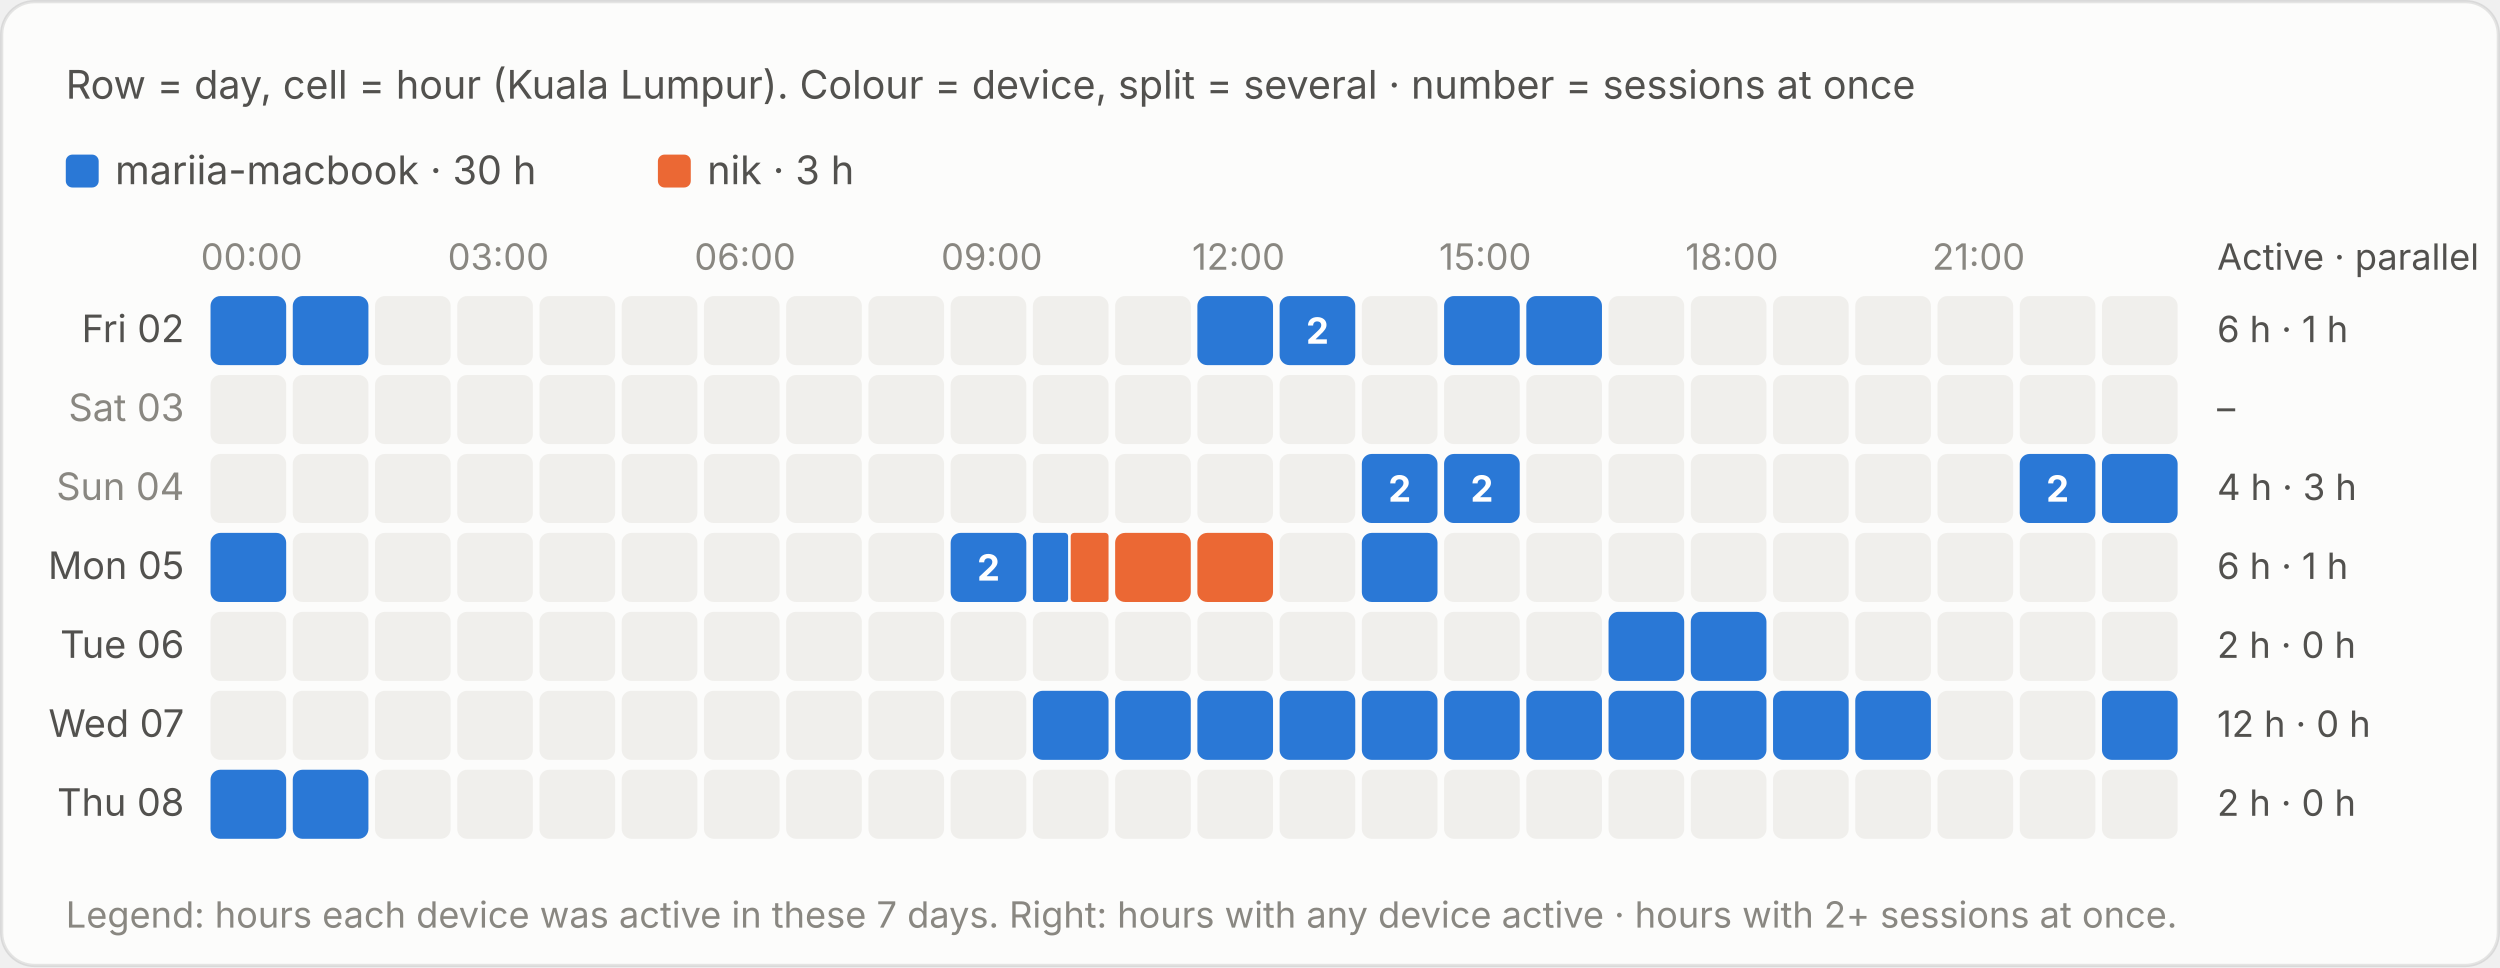
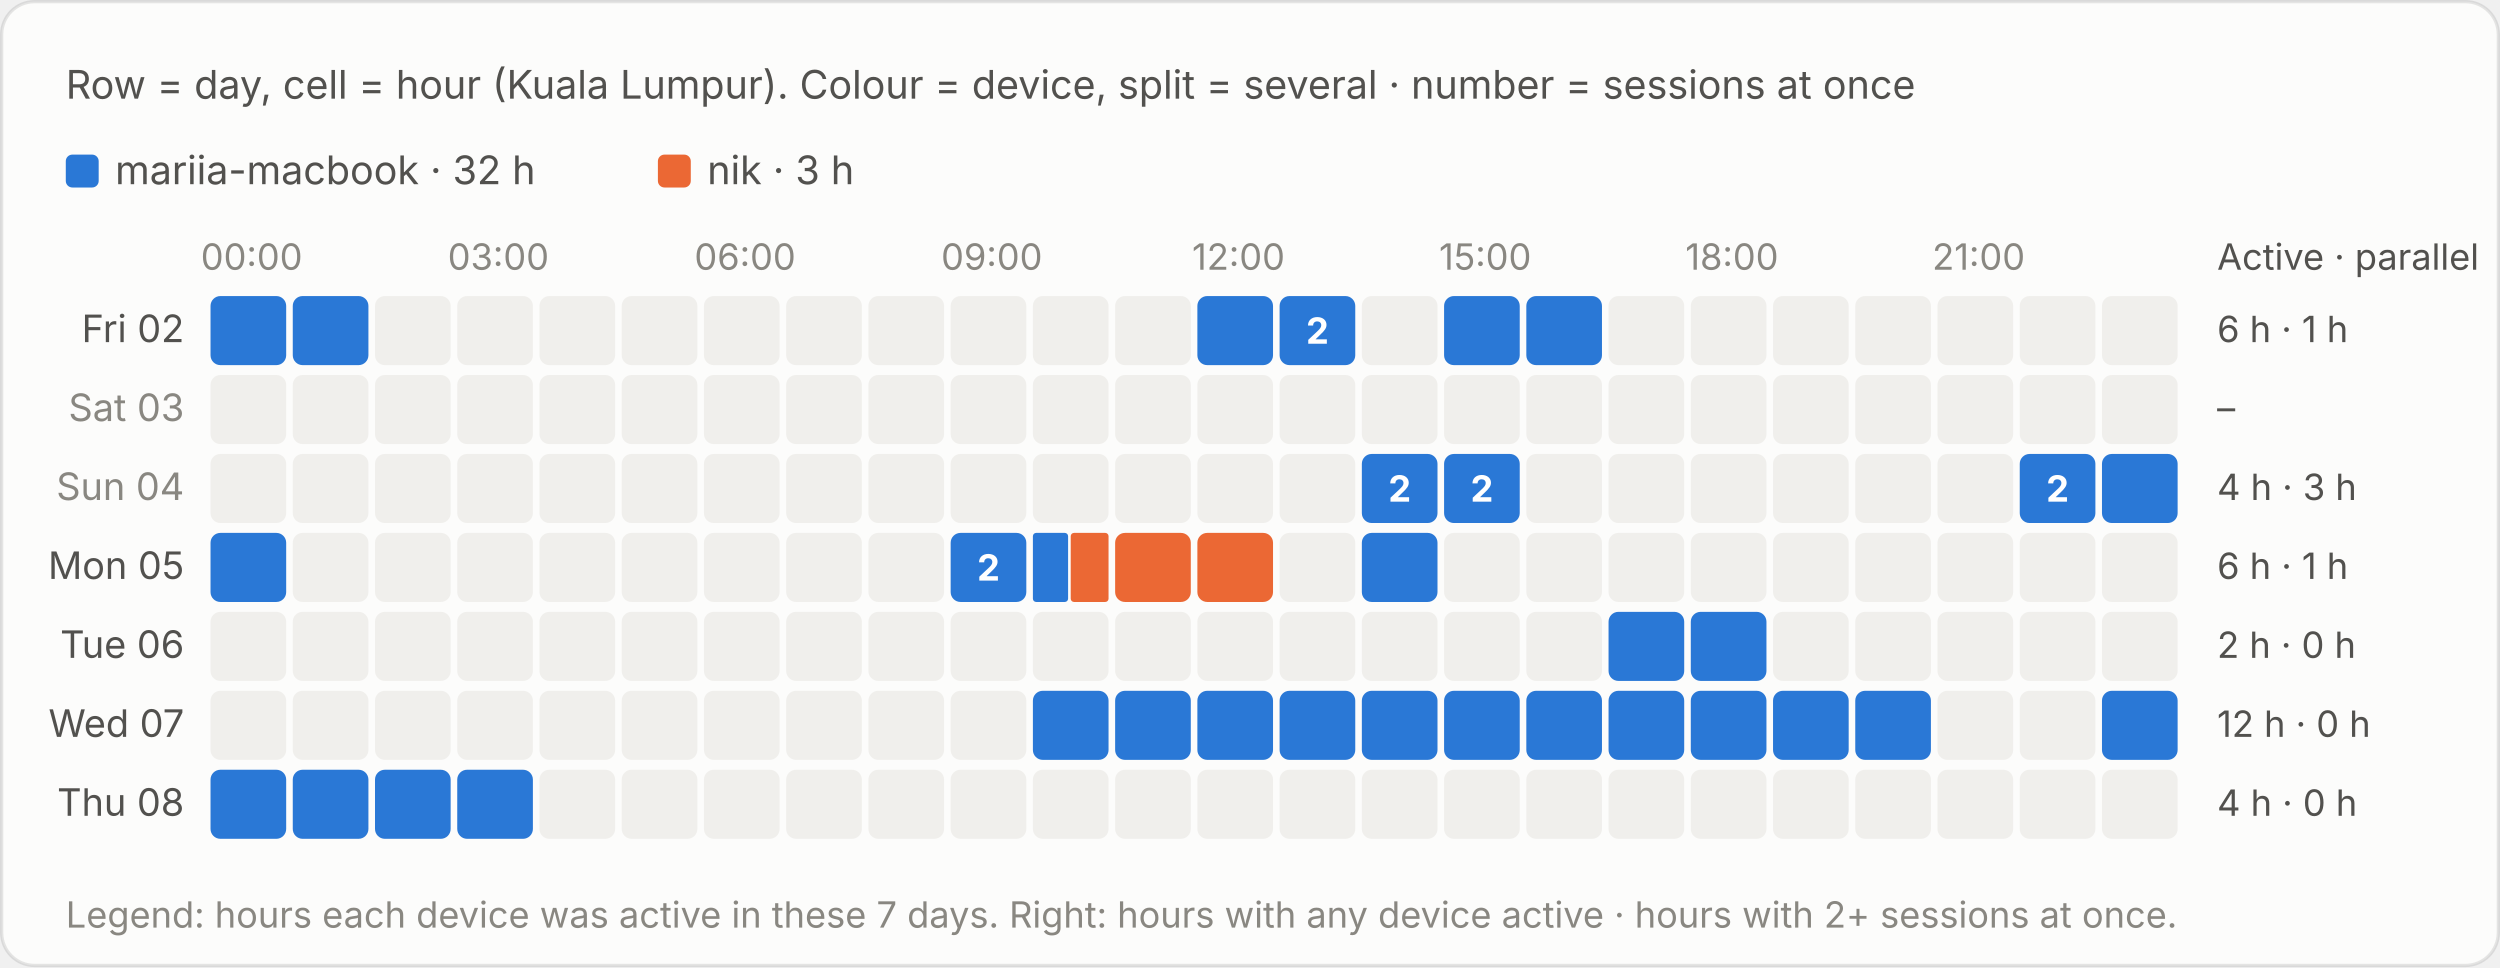
<svg xmlns="http://www.w3.org/2000/svg" viewBox="0 0 760 294" width="760" height="294" role="img" aria-label="Row = day, cell = hour (Kuala Lumpur). Colour = device, split = several · number = sessions at once">
  <style>text{font-family:system-ui,-apple-system,"Segoe UI",sans-serif;font-variant-numeric:tabular-nums}.bg{fill:#fcfcfb;stroke:rgba(11,11,11,.10)}.tp{fill:#0b0b0b}.ts{fill:#52514e}.tm{fill:#898781}.grid{stroke:#e1e0d9;stroke-width:1}.base{stroke:#c3c2b7;stroke-width:1}.so{fill:#b5b3ad}.lo{stroke:#b5b3ad}.qe{fill:#f0efec}.ring{stroke:#fcfcfb}.area{fill-opacity:.1}.s0{fill:#2a78d6}.l0{stroke:#2a78d6}.s1{fill:#eb6834}.l1{stroke:#eb6834}.s2{fill:#1baf7a}.l2{stroke:#1baf7a}.s3{fill:#eda100}.l3{stroke:#eda100}.s4{fill:#e87ba4}.l4{stroke:#e87ba4}.s5{fill:#008300}.l5{stroke:#008300}.s6{fill:#4a3aa7}.l6{stroke:#4a3aa7}.s7{fill:#e34948}.l7{stroke:#e34948}.q0{fill:#cde2fb}.q1{fill:#9ec5f4}.q2{fill:#6da7ec}.q3{fill:#3987e5}.q4{fill:#256abf}.q5{fill:#184f95}.q6{fill:#0d366b}.r0{fill:#f8d4d4}.r1{fill:#ec8f8f}.r2{fill:#c42f2f}.a0{fill:#fbe3e3}.a1{fill:#f5b8b8}.a2{fill:#ec8f8f}.a3{fill:#d65252}.a4{fill:#a82525}.tq0{fill:#0b0b0b}.tq1{fill:#0b0b0b}.tq2{fill:#0b0b0b}.tq3{fill:#ffffff}.tq4{fill:#ffffff}.tq5{fill:#ffffff}.tq6{fill:#ffffff}.tr0{fill:#0b0b0b}.tr1{fill:#0b0b0b}.tr2{fill:#ffffff}.ta0{fill:#0b0b0b}.ta1{fill:#0b0b0b}.ta2{fill:#0b0b0b}.ta3{fill:#ffffff}.ta4{fill:#ffffff}.tw{fill:#ffffff}@media (prefers-color-scheme:dark){.bg{fill:#1a1a19;stroke:rgba(255,255,255,.10)}.tp{fill:#fff}.ts{fill:#c3c2b7}.tm{fill:#898781}.grid{stroke:#2c2c2a}.base{stroke:#383835}.so{fill:#5c5b57}.lo{stroke:#5c5b57}.qe{fill:#262624}.ring{stroke:#1a1a19}.s0{fill:#3987e5}.l0{stroke:#3987e5}.s1{fill:#d95926}.l1{stroke:#d95926}.s2{fill:#199e70}.l2{stroke:#199e70}.s3{fill:#c98500}.l3{stroke:#c98500}.s4{fill:#d55181}.l4{stroke:#d55181}.s5{fill:#008300}.l5{stroke:#008300}.s6{fill:#9085e9}.l6{stroke:#9085e9}.s7{fill:#e66767}.l7{stroke:#e66767}.q0{fill:#16263a}.q1{fill:#123a66}.q2{fill:#184f95}.q3{fill:#256abf}.q4{fill:#3987e5}.q5{fill:#6da7ec}.q6{fill:#b7d3f6}.r0{fill:#4a2023}.r1{fill:#8c2c2f}.r2{fill:#e25555}.a0{fill:#3a1a1c}.a1{fill:#5e2427}.a2{fill:#8c2c2f}.a3{fill:#c43c3f}.a4{fill:#f07070}.tq0{fill:#ffffff}.tq1{fill:#ffffff}.tq2{fill:#ffffff}.tq3{fill:#ffffff}.tq4{fill:#ffffff}.tq5{fill:#0b0b0b}.tq6{fill:#0b0b0b}.tr0{fill:#ffffff}.tr1{fill:#ffffff}.tr2{fill:#ffffff}.ta0{fill:#ffffff}.ta1{fill:#ffffff}.ta2{fill:#ffffff}.ta3{fill:#ffffff}.ta4{fill:#0b0b0b}.tw{fill:#ffffff}}</style>
  <rect class="bg" x=".5" y=".5" width="759" height="293" rx="10" />
  <text class="ts" x="20" y="30" font-size="12">Row = day, cell = hour (Kuala Lumpur). Colour = device, split = several · number = sessions at once</text>
  <g transform="translate(0,-20)">
    <rect class="s0" x="20.0" y="67" width="10" height="10" rx="2" />
-     <text class="ts" x="35.0" y="76" font-size="12">mariia-macbook · 30 h</text>
+     <text class="ts" x="35.0" y="76" font-size="12">mariia-macbook · 32 h</text>
    <rect class="s1" x="200.0" y="67" width="10" height="10" rx="2" />
    <text class="ts" x="215.0" y="76" font-size="12">nik · 3 h</text>
    <text class="tm" x="76.5" y="102" font-size="11" text-anchor="middle">00:00</text>
    <text class="tm" x="151.5" y="102" font-size="11" text-anchor="middle">03:00</text>
    <text class="tm" x="226.5" y="102" font-size="11" text-anchor="middle">06:00</text>
    <text class="tm" x="301.5" y="102" font-size="11" text-anchor="middle">09:00</text>
    <text class="tm" x="376.5" y="102" font-size="11" text-anchor="middle">12:00</text>
    <text class="tm" x="451.5" y="102" font-size="11" text-anchor="middle">15:00</text>
    <text class="tm" x="526.5" y="102" font-size="11" text-anchor="middle">18:00</text>
    <text class="tm" x="601.5" y="102" font-size="11" text-anchor="middle">21:00</text>
    <text class="ts" x="674" y="102" font-size="11">Active · parallel</text>
    <text class="ts" x="56" y="124.0" font-size="11.5" text-anchor="end">Fri 02</text>
    <rect class="s0" x="64.0" y="110" width="23.0" height="21" rx="3" />
    <rect x="64.0" y="110" width="23" height="21" fill="transparent" />
    <rect class="s0" x="89.0" y="110" width="23.0" height="21" rx="3" />
    <rect x="89.0" y="110" width="23" height="21" fill="transparent" />
    <rect class="qe" x="114.0" y="110" width="23" height="21" rx="3" />
    <rect class="qe" x="139.0" y="110" width="23" height="21" rx="3" />
    <rect class="qe" x="164.0" y="110" width="23" height="21" rx="3" />
    <rect class="qe" x="189.0" y="110" width="23" height="21" rx="3" />
    <rect class="qe" x="214.0" y="110" width="23" height="21" rx="3" />
    <rect class="qe" x="239.0" y="110" width="23" height="21" rx="3" />
    <rect class="qe" x="264.0" y="110" width="23" height="21" rx="3" />
    <rect class="qe" x="289.0" y="110" width="23" height="21" rx="3" />
    <rect class="qe" x="314.0" y="110" width="23" height="21" rx="3" />
    <rect class="qe" x="339.0" y="110" width="23" height="21" rx="3" />
    <rect class="s0" x="364.0" y="110" width="23.0" height="21" rx="3" />
    <rect x="364.0" y="110" width="23" height="21" fill="transparent" />
    <rect class="s0" x="389.0" y="110" width="23.0" height="21" rx="3" />
    <rect x="389.0" y="110" width="23" height="21" fill="transparent" />
    <text class="tw" x="400.5" y="124.5" font-size="11" font-weight="700" text-anchor="middle">2</text>
    <rect class="qe" x="414.0" y="110" width="23" height="21" rx="3" />
    <rect class="s0" x="439.0" y="110" width="23.0" height="21" rx="3" />
    <rect x="439.0" y="110" width="23" height="21" fill="transparent" />
    <rect class="s0" x="464.0" y="110" width="23.0" height="21" rx="3" />
    <rect x="464.0" y="110" width="23" height="21" fill="transparent" />
    <rect class="qe" x="489.0" y="110" width="23" height="21" rx="3" />
    <rect class="qe" x="514.0" y="110" width="23" height="21" rx="3" />
    <rect class="qe" x="539.0" y="110" width="23" height="21" rx="3" />
    <rect class="qe" x="564.0" y="110" width="23" height="21" rx="3" />
    <rect class="qe" x="589.0" y="110" width="23" height="21" rx="3" />
    <rect class="qe" x="614.0" y="110" width="23" height="21" rx="3" />
    <rect class="qe" x="639.0" y="110" width="23" height="21" rx="3" />
    <text class="ts" x="674" y="124.0" font-size="11">6 h · 1 h</text>
    <text class="tm" x="56" y="148.0" font-size="11.5" text-anchor="end">Sat 03</text>
    <rect class="qe" x="64.0" y="134" width="23" height="21" rx="3" />
    <rect class="qe" x="89.0" y="134" width="23" height="21" rx="3" />
    <rect class="qe" x="114.0" y="134" width="23" height="21" rx="3" />
    <rect class="qe" x="139.0" y="134" width="23" height="21" rx="3" />
    <rect class="qe" x="164.0" y="134" width="23" height="21" rx="3" />
    <rect class="qe" x="189.0" y="134" width="23" height="21" rx="3" />
    <rect class="qe" x="214.0" y="134" width="23" height="21" rx="3" />
    <rect class="qe" x="239.0" y="134" width="23" height="21" rx="3" />
    <rect class="qe" x="264.0" y="134" width="23" height="21" rx="3" />
    <rect class="qe" x="289.0" y="134" width="23" height="21" rx="3" />
    <rect class="qe" x="314.0" y="134" width="23" height="21" rx="3" />
    <rect class="qe" x="339.0" y="134" width="23" height="21" rx="3" />
    <rect class="qe" x="364.0" y="134" width="23" height="21" rx="3" />
    <rect class="qe" x="389.0" y="134" width="23" height="21" rx="3" />
    <rect class="qe" x="414.0" y="134" width="23" height="21" rx="3" />
    <rect class="qe" x="439.0" y="134" width="23" height="21" rx="3" />
    <rect class="qe" x="464.0" y="134" width="23" height="21" rx="3" />
    <rect class="qe" x="489.0" y="134" width="23" height="21" rx="3" />
    <rect class="qe" x="514.0" y="134" width="23" height="21" rx="3" />
    <rect class="qe" x="539.0" y="134" width="23" height="21" rx="3" />
    <rect class="qe" x="564.0" y="134" width="23" height="21" rx="3" />
    <rect class="qe" x="589.0" y="134" width="23" height="21" rx="3" />
    <rect class="qe" x="614.0" y="134" width="23" height="21" rx="3" />
    <rect class="qe" x="639.0" y="134" width="23" height="21" rx="3" />
    <text class="ts" x="674" y="148.0" font-size="11">–</text>
    <text class="tm" x="56" y="172.0" font-size="11.5" text-anchor="end">Sun 04</text>
    <rect class="qe" x="64.0" y="158" width="23" height="21" rx="3" />
    <rect class="qe" x="89.0" y="158" width="23" height="21" rx="3" />
    <rect class="qe" x="114.0" y="158" width="23" height="21" rx="3" />
    <rect class="qe" x="139.0" y="158" width="23" height="21" rx="3" />
    <rect class="qe" x="164.0" y="158" width="23" height="21" rx="3" />
    <rect class="qe" x="189.0" y="158" width="23" height="21" rx="3" />
    <rect class="qe" x="214.0" y="158" width="23" height="21" rx="3" />
    <rect class="qe" x="239.0" y="158" width="23" height="21" rx="3" />
    <rect class="qe" x="264.0" y="158" width="23" height="21" rx="3" />
    <rect class="qe" x="289.0" y="158" width="23" height="21" rx="3" />
    <rect class="qe" x="314.0" y="158" width="23" height="21" rx="3" />
    <rect class="qe" x="339.0" y="158" width="23" height="21" rx="3" />
    <rect class="qe" x="364.0" y="158" width="23" height="21" rx="3" />
    <rect class="qe" x="389.0" y="158" width="23" height="21" rx="3" />
    <rect class="s0" x="414.0" y="158" width="23.0" height="21" rx="3" />
    <rect x="414.0" y="158" width="23" height="21" fill="transparent" />
    <text class="tw" x="425.5" y="172.5" font-size="11" font-weight="700" text-anchor="middle">2</text>
    <rect class="s0" x="439.0" y="158" width="23.0" height="21" rx="3" />
    <rect x="439.0" y="158" width="23" height="21" fill="transparent" />
    <text class="tw" x="450.5" y="172.5" font-size="11" font-weight="700" text-anchor="middle">2</text>
    <rect class="qe" x="464.0" y="158" width="23" height="21" rx="3" />
    <rect class="qe" x="489.0" y="158" width="23" height="21" rx="3" />
    <rect class="qe" x="514.0" y="158" width="23" height="21" rx="3" />
    <rect class="qe" x="539.0" y="158" width="23" height="21" rx="3" />
    <rect class="qe" x="564.0" y="158" width="23" height="21" rx="3" />
    <rect class="qe" x="589.0" y="158" width="23" height="21" rx="3" />
    <rect class="s0" x="614.0" y="158" width="23.0" height="21" rx="3" />
    <rect x="614.0" y="158" width="23" height="21" fill="transparent" />
    <text class="tw" x="625.5" y="172.5" font-size="11" font-weight="700" text-anchor="middle">2</text>
    <rect class="s0" x="639.0" y="158" width="23.0" height="21" rx="3" />
    <rect x="639.0" y="158" width="23" height="21" fill="transparent" />
    <text class="ts" x="674" y="172.0" font-size="11">4 h · 3 h</text>
    <text class="ts" x="56" y="196.0" font-size="11.5" text-anchor="end">Mon 05</text>
    <rect class="s0" x="64.0" y="182" width="23.0" height="21" rx="3" />
    <rect x="64.0" y="182" width="23" height="21" fill="transparent" />
    <rect class="qe" x="89.0" y="182" width="23" height="21" rx="3" />
    <rect class="qe" x="114.0" y="182" width="23" height="21" rx="3" />
    <rect class="qe" x="139.0" y="182" width="23" height="21" rx="3" />
    <rect class="qe" x="164.0" y="182" width="23" height="21" rx="3" />
    <rect class="qe" x="189.0" y="182" width="23" height="21" rx="3" />
    <rect class="qe" x="214.0" y="182" width="23" height="21" rx="3" />
    <rect class="qe" x="239.0" y="182" width="23" height="21" rx="3" />
    <rect class="qe" x="264.0" y="182" width="23" height="21" rx="3" />
    <rect class="s0" x="289.0" y="182" width="23.0" height="21" rx="3" />
    <rect x="289.0" y="182" width="23" height="21" fill="transparent" />
    <text class="tw" x="300.5" y="196.5" font-size="11" font-weight="700" text-anchor="middle">2</text>
    <rect class="s0" x="314.0" y="182" width="10.7" height="21" rx="1" />
    <rect class="s1" x="325.5" y="182" width="11.5" height="21" rx="1" />
    <rect x="314.0" y="182" width="23" height="21" fill="transparent" />
    <rect class="s1" x="339.0" y="182" width="23.0" height="21" rx="3" />
    <rect x="339.0" y="182" width="23" height="21" fill="transparent" />
    <rect class="s1" x="364.0" y="182" width="23.0" height="21" rx="3" />
    <rect x="364.0" y="182" width="23" height="21" fill="transparent" />
    <rect class="qe" x="389.0" y="182" width="23" height="21" rx="3" />
    <rect class="s0" x="414.0" y="182" width="23.0" height="21" rx="3" />
    <rect x="414.0" y="182" width="23" height="21" fill="transparent" />
    <rect class="qe" x="439.0" y="182" width="23" height="21" rx="3" />
    <rect class="qe" x="464.0" y="182" width="23" height="21" rx="3" />
    <rect class="qe" x="489.0" y="182" width="23" height="21" rx="3" />
    <rect class="qe" x="514.0" y="182" width="23" height="21" rx="3" />
    <rect class="qe" x="539.0" y="182" width="23" height="21" rx="3" />
    <rect class="qe" x="564.0" y="182" width="23" height="21" rx="3" />
    <rect class="qe" x="589.0" y="182" width="23" height="21" rx="3" />
    <rect class="qe" x="614.0" y="182" width="23" height="21" rx="3" />
    <rect class="qe" x="639.0" y="182" width="23" height="21" rx="3" />
    <text class="ts" x="674" y="196.0" font-size="11">6 h · 1 h</text>
    <text class="ts" x="56" y="220.0" font-size="11.5" text-anchor="end">Tue 06</text>
    <rect class="qe" x="64.0" y="206" width="23" height="21" rx="3" />
    <rect class="qe" x="89.0" y="206" width="23" height="21" rx="3" />
    <rect class="qe" x="114.0" y="206" width="23" height="21" rx="3" />
    <rect class="qe" x="139.0" y="206" width="23" height="21" rx="3" />
    <rect class="qe" x="164.0" y="206" width="23" height="21" rx="3" />
    <rect class="qe" x="189.0" y="206" width="23" height="21" rx="3" />
    <rect class="qe" x="214.0" y="206" width="23" height="21" rx="3" />
    <rect class="qe" x="239.0" y="206" width="23" height="21" rx="3" />
    <rect class="qe" x="264.0" y="206" width="23" height="21" rx="3" />
    <rect class="qe" x="289.0" y="206" width="23" height="21" rx="3" />
    <rect class="qe" x="314.0" y="206" width="23" height="21" rx="3" />
    <rect class="qe" x="339.0" y="206" width="23" height="21" rx="3" />
    <rect class="qe" x="364.0" y="206" width="23" height="21" rx="3" />
    <rect class="qe" x="389.0" y="206" width="23" height="21" rx="3" />
    <rect class="qe" x="414.0" y="206" width="23" height="21" rx="3" />
    <rect class="qe" x="439.0" y="206" width="23" height="21" rx="3" />
    <rect class="qe" x="464.0" y="206" width="23" height="21" rx="3" />
    <rect class="s0" x="489.0" y="206" width="23.0" height="21" rx="3" />
    <rect x="489.0" y="206" width="23" height="21" fill="transparent" />
    <rect class="s0" x="514.0" y="206" width="23.0" height="21" rx="3" />
    <rect x="514.0" y="206" width="23" height="21" fill="transparent" />
    <rect class="qe" x="539.0" y="206" width="23" height="21" rx="3" />
    <rect class="qe" x="564.0" y="206" width="23" height="21" rx="3" />
    <rect class="qe" x="589.0" y="206" width="23" height="21" rx="3" />
    <rect class="qe" x="614.0" y="206" width="23" height="21" rx="3" />
    <rect class="qe" x="639.0" y="206" width="23" height="21" rx="3" />
    <text class="ts" x="674" y="220.0" font-size="11">2 h · 0 h</text>
    <text class="ts" x="56" y="244.0" font-size="11.5" text-anchor="end">Wed 07</text>
    <rect class="qe" x="64.0" y="230" width="23" height="21" rx="3" />
    <rect class="qe" x="89.0" y="230" width="23" height="21" rx="3" />
    <rect class="qe" x="114.0" y="230" width="23" height="21" rx="3" />
    <rect class="qe" x="139.0" y="230" width="23" height="21" rx="3" />
    <rect class="qe" x="164.0" y="230" width="23" height="21" rx="3" />
    <rect class="qe" x="189.0" y="230" width="23" height="21" rx="3" />
    <rect class="qe" x="214.0" y="230" width="23" height="21" rx="3" />
    <rect class="qe" x="239.0" y="230" width="23" height="21" rx="3" />
    <rect class="qe" x="264.0" y="230" width="23" height="21" rx="3" />
    <rect class="qe" x="289.0" y="230" width="23" height="21" rx="3" />
    <rect class="s0" x="314.0" y="230" width="23.0" height="21" rx="3" />
    <rect x="314.0" y="230" width="23" height="21" fill="transparent" />
    <rect class="s0" x="339.0" y="230" width="23.0" height="21" rx="3" />
    <rect x="339.0" y="230" width="23" height="21" fill="transparent" />
    <rect class="s0" x="364.0" y="230" width="23.0" height="21" rx="3" />
    <rect x="364.0" y="230" width="23" height="21" fill="transparent" />
    <rect class="s0" x="389.0" y="230" width="23.0" height="21" rx="3" />
    <rect x="389.0" y="230" width="23" height="21" fill="transparent" />
    <rect class="s0" x="414.0" y="230" width="23.0" height="21" rx="3" />
    <rect x="414.0" y="230" width="23" height="21" fill="transparent" />
    <rect class="s0" x="439.0" y="230" width="23.0" height="21" rx="3" />
    <rect x="439.0" y="230" width="23" height="21" fill="transparent" />
    <rect class="s0" x="464.0" y="230" width="23.0" height="21" rx="3" />
    <rect x="464.0" y="230" width="23" height="21" fill="transparent" />
    <rect class="s0" x="489.0" y="230" width="23.0" height="21" rx="3" />
    <rect x="489.0" y="230" width="23" height="21" fill="transparent" />
    <rect class="s0" x="514.0" y="230" width="23.0" height="21" rx="3" />
    <rect x="514.0" y="230" width="23" height="21" fill="transparent" />
    <rect class="s0" x="539.0" y="230" width="23.0" height="21" rx="3" />
    <rect x="539.0" y="230" width="23" height="21" fill="transparent" />
    <rect class="s0" x="564.0" y="230" width="23.0" height="21" rx="3" />
    <rect x="564.0" y="230" width="23" height="21" fill="transparent" />
    <rect class="qe" x="589.0" y="230" width="23" height="21" rx="3" />
    <rect class="qe" x="614.0" y="230" width="23" height="21" rx="3" />
    <rect class="s0" x="639.0" y="230" width="23.0" height="21" rx="3" />
    <rect x="639.0" y="230" width="23" height="21" fill="transparent" />
    <text class="ts" x="674" y="244.0" font-size="11">12 h · 0 h</text>
    <text class="ts" x="56" y="268.0" font-size="11.5" text-anchor="end">Thu 08</text>
    <rect class="s0" x="64.0" y="254" width="23.0" height="21" rx="3" />
    <rect x="64.0" y="254" width="23" height="21" fill="transparent" />
    <rect class="s0" x="89.0" y="254" width="23.0" height="21" rx="3" />
    <rect x="89.0" y="254" width="23" height="21" fill="transparent" />
-     <rect class="qe" x="114.0" y="254" width="23" height="21" rx="3" />
-     <rect class="qe" x="139.0" y="254" width="23" height="21" rx="3" />
+     <rect class="s0" x="114.0" y="254" width="23.0" height="21" rx="3" />
+     <rect x="114.0" y="254" width="23" height="21" fill="transparent" />
+     <rect class="s0" x="139.0" y="254" width="23.0" height="21" rx="3" />
+     <rect x="139.0" y="254" width="23" height="21" fill="transparent" />
    <rect class="qe" x="164.0" y="254" width="23" height="21" rx="3" />
    <rect class="qe" x="189.0" y="254" width="23" height="21" rx="3" />
    <rect class="qe" x="214.0" y="254" width="23" height="21" rx="3" />
    <rect class="qe" x="239.0" y="254" width="23" height="21" rx="3" />
    <rect class="qe" x="264.0" y="254" width="23" height="21" rx="3" />
    <rect class="qe" x="289.0" y="254" width="23" height="21" rx="3" />
    <rect class="qe" x="314.0" y="254" width="23" height="21" rx="3" />
    <rect class="qe" x="339.0" y="254" width="23" height="21" rx="3" />
    <rect class="qe" x="364.0" y="254" width="23" height="21" rx="3" />
    <rect class="qe" x="389.0" y="254" width="23" height="21" rx="3" />
    <rect class="qe" x="414.0" y="254" width="23" height="21" rx="3" />
    <rect class="qe" x="439.0" y="254" width="23" height="21" rx="3" />
    <rect class="qe" x="464.0" y="254" width="23" height="21" rx="3" />
    <rect class="qe" x="489.0" y="254" width="23" height="21" rx="3" />
    <rect class="qe" x="514.0" y="254" width="23" height="21" rx="3" />
    <rect class="qe" x="539.0" y="254" width="23" height="21" rx="3" />
    <rect class="qe" x="564.0" y="254" width="23" height="21" rx="3" />
    <rect class="qe" x="589.0" y="254" width="23" height="21" rx="3" />
    <rect class="qe" x="614.0" y="254" width="23" height="21" rx="3" />
    <rect class="qe" x="639.0" y="254" width="23" height="21" rx="3" />
-     <text class="ts" x="674" y="268.0" font-size="11">2 h · 0 h</text>
+     <text class="ts" x="674" y="268.0" font-size="11">4 h · 0 h</text>
    <text class="tm" x="20" y="302" font-size="11">Legend: hours each device was active in these 7 days. Right: hours with any device active · hours with 2+ sessions at once.</text>
  </g>
</svg>
